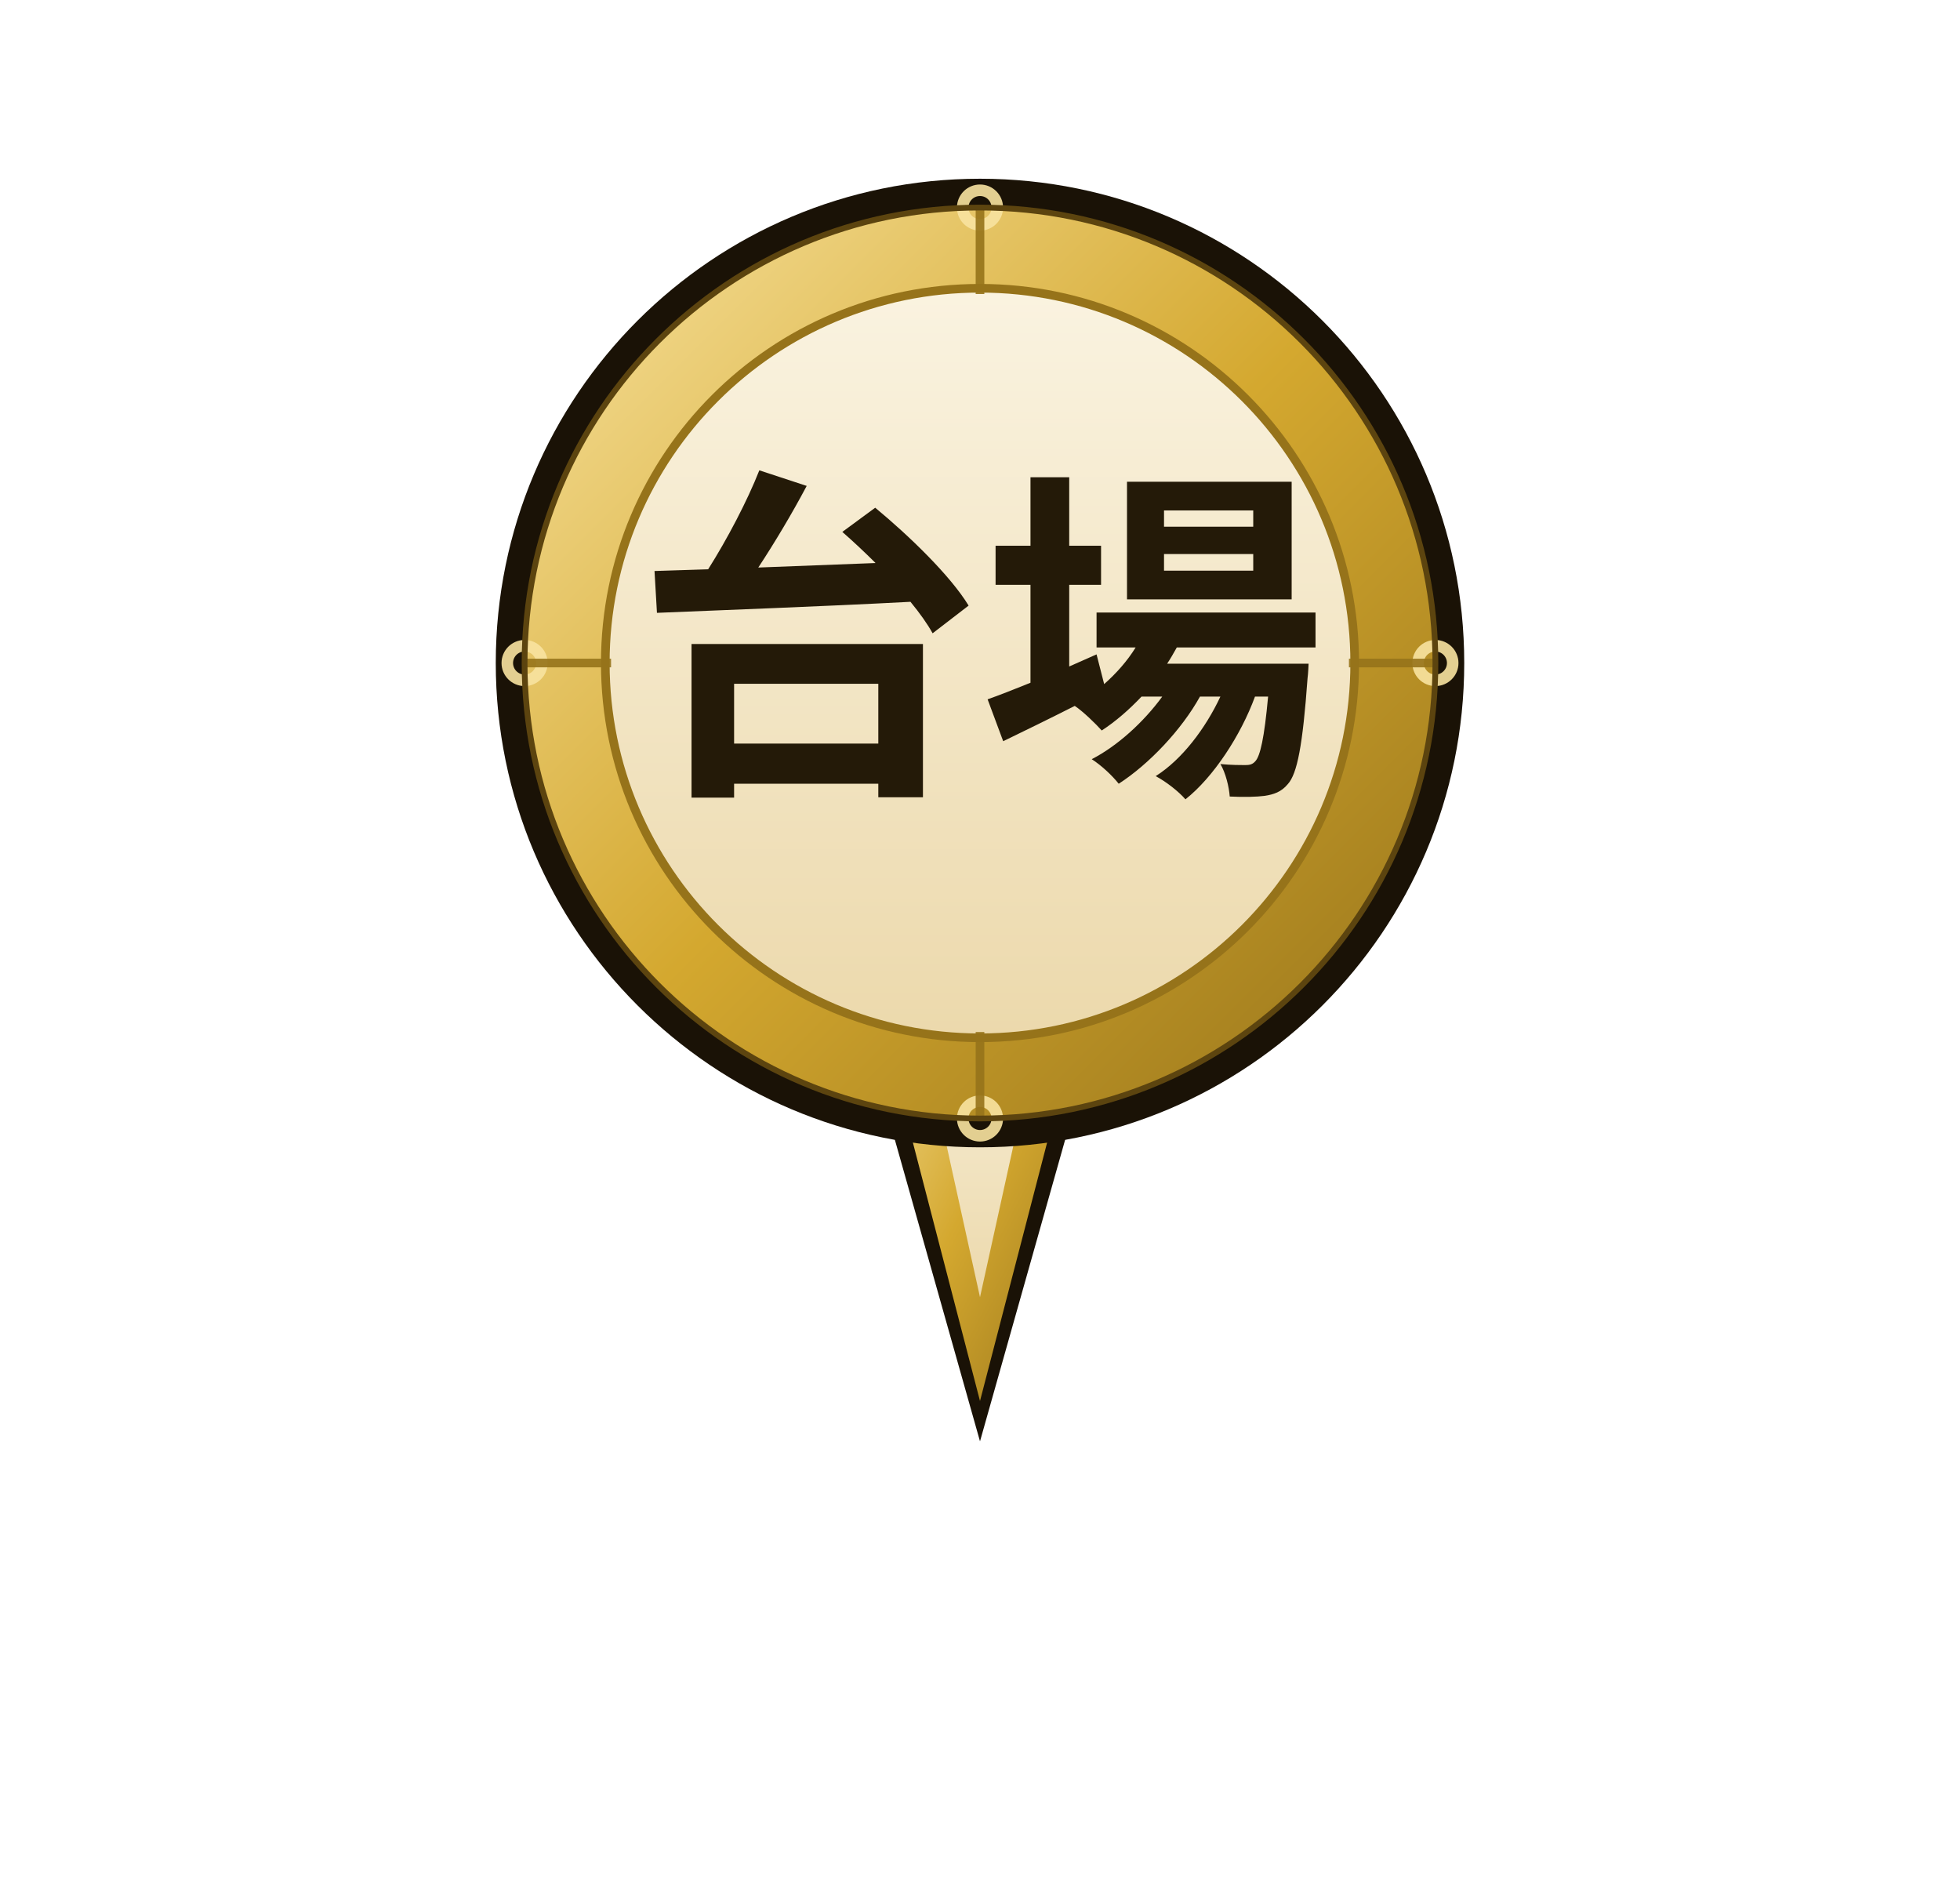
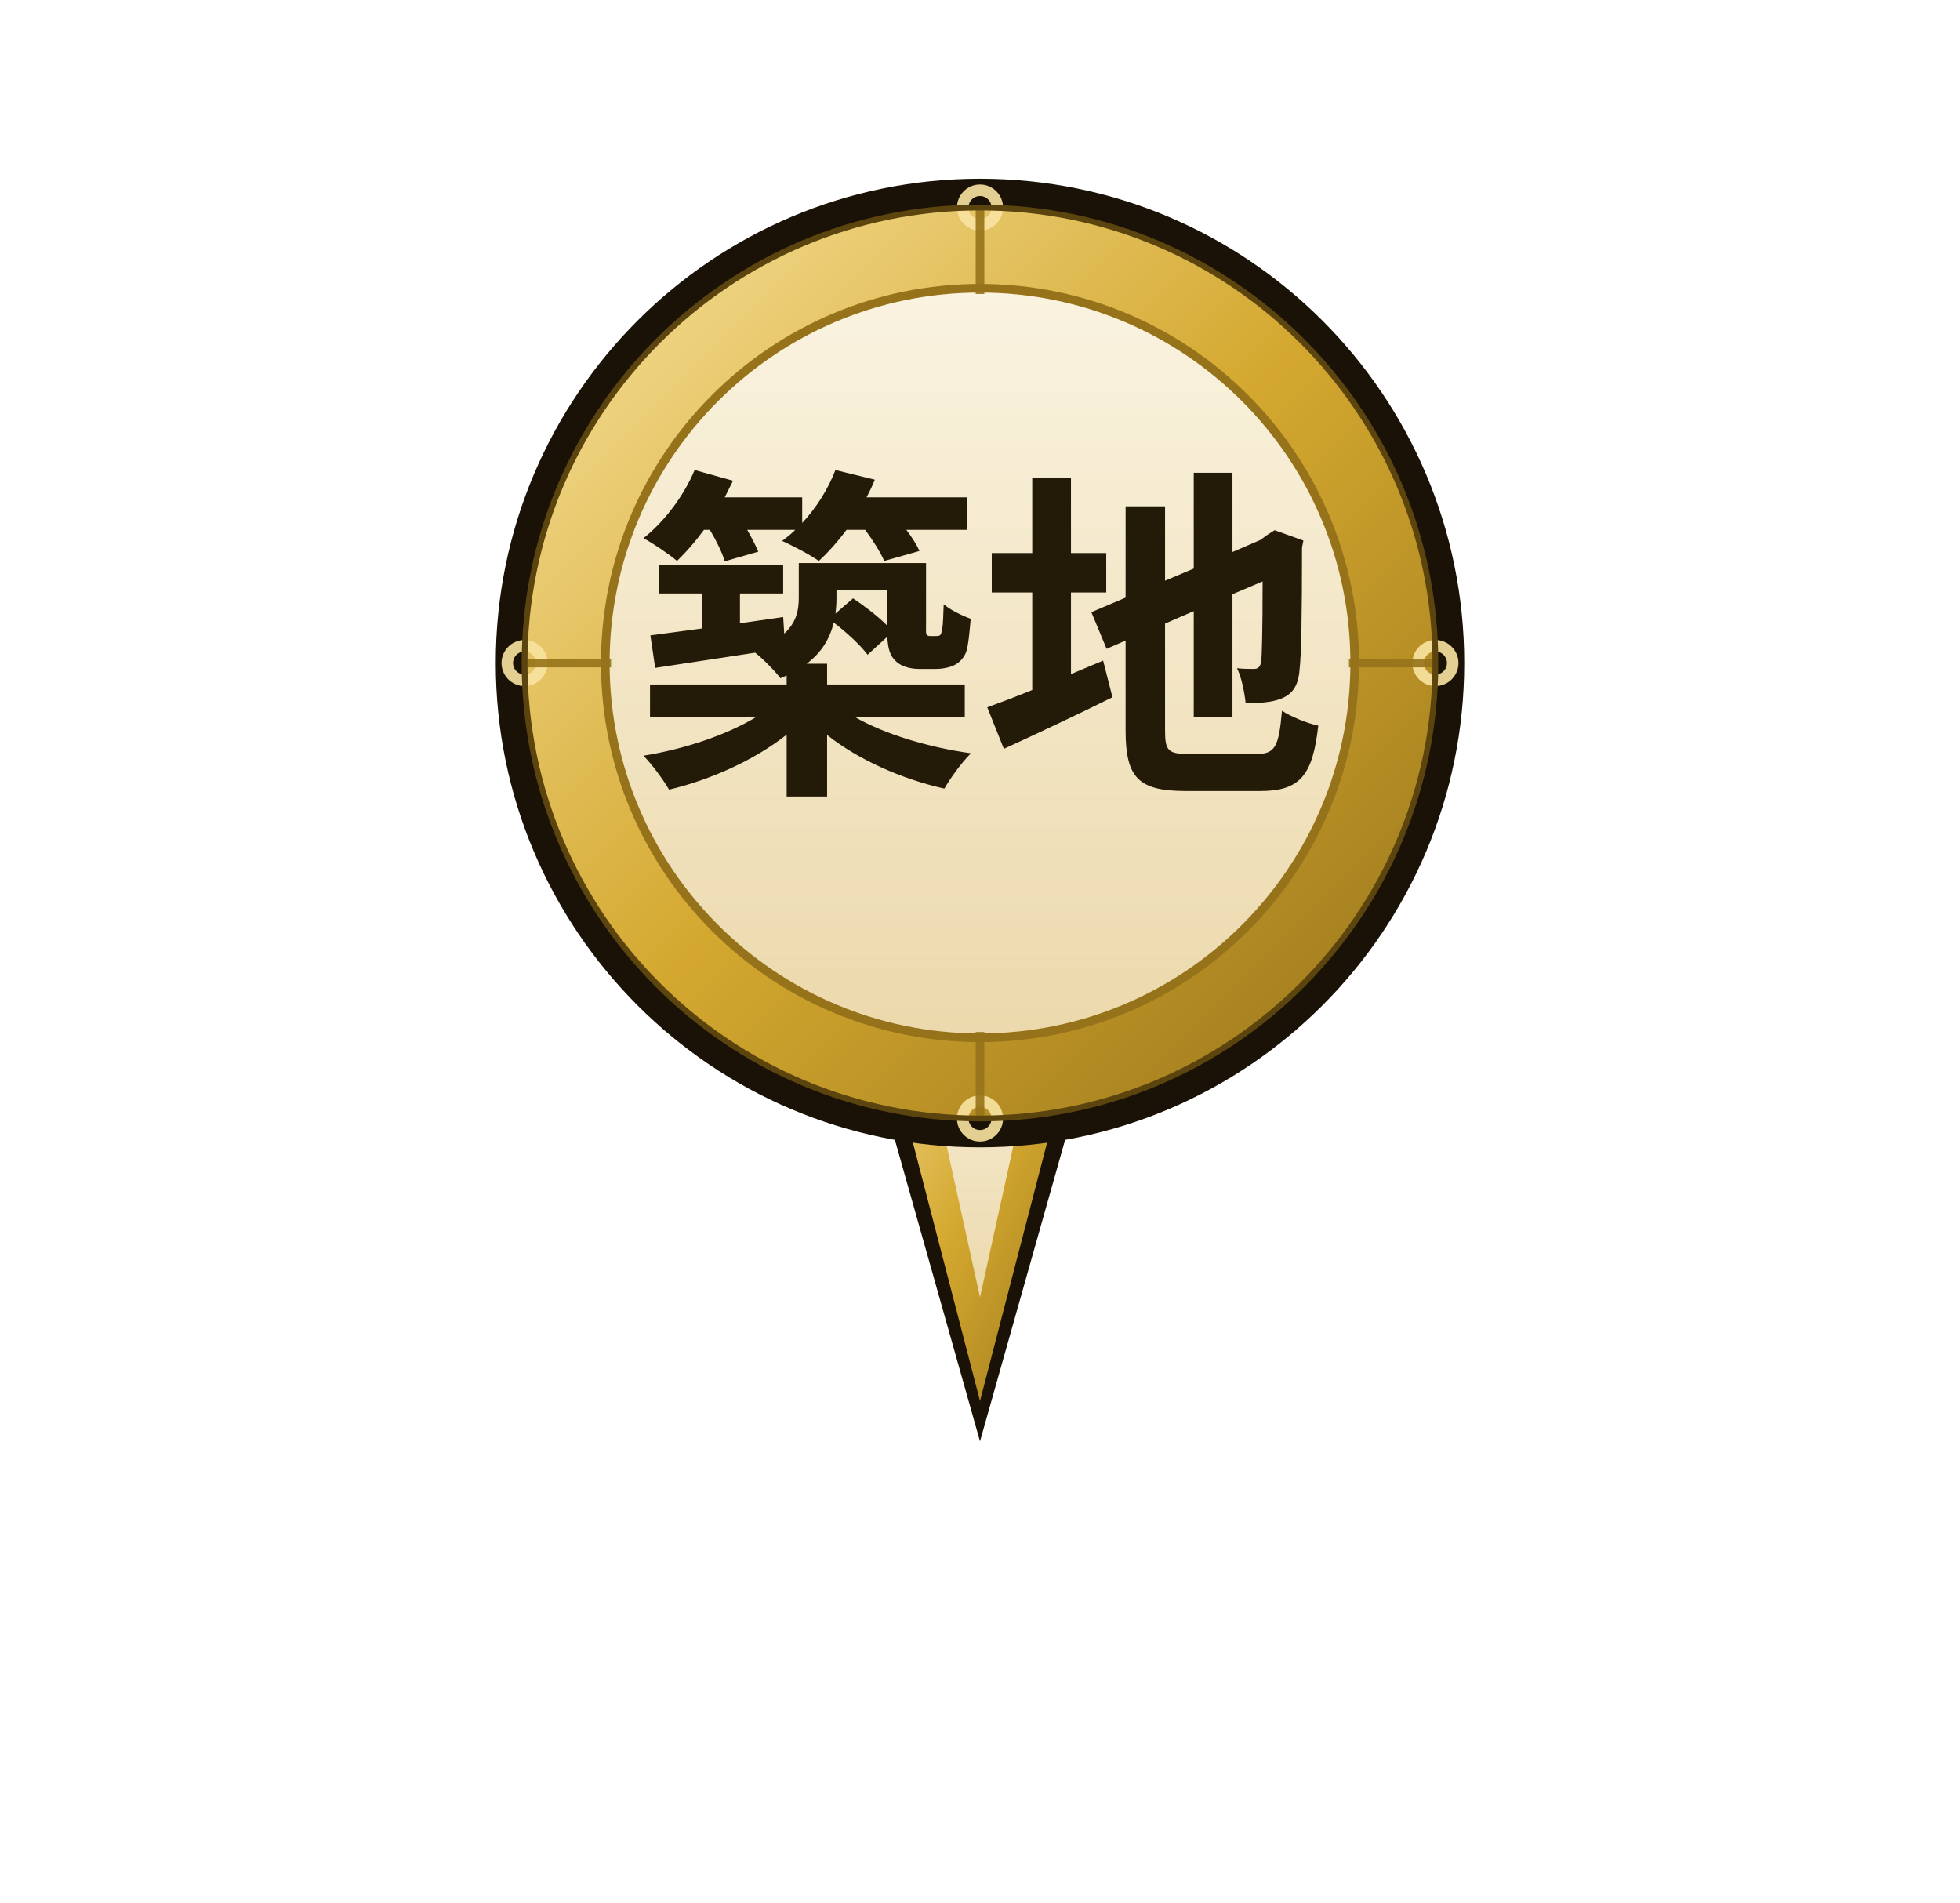
<svg xmlns="http://www.w3.org/2000/svg" width="100%" viewBox="0 0 680 660" role="img">
  <defs>
    <linearGradient id="goldGradB" x1="0%" y1="0%" x2="100%" y2="100%">
      <stop offset="0%" stop-color="#f8e3a0" />
      <stop offset="50%" stop-color="#d4a82f" />
      <stop offset="100%" stop-color="#96731a" />
    </linearGradient>
    <linearGradient id="beigeGradB" x1="0%" y1="0%" x2="0%" y2="100%">
      <stop offset="0%" stop-color="#faf3e0" />
      <stop offset="100%" stop-color="#ecd9ac" />
    </linearGradient>
  </defs>
  <polygon points="292,330 388,330 340,500" fill="#1a1206" />
  <polygon points="300,332 380,332 340,486" fill="url(#goldGradB)" />
  <polygon points="314,332 366,332 340,450" fill="url(#beigeGradB)" />
  <circle cx="340" cy="230" r="168" fill="#1a1206" />
  <circle cx="340" cy="230" r="158" fill="url(#goldGradB)" />
  <circle cx="340" cy="230" r="130" fill="url(#beigeGradB)" />
  <circle cx="340" cy="230" r="130" fill="none" stroke="#96731a" stroke-width="3" />
  <g fill="none" stroke="#f8e3a0" stroke-width="4" opacity="0.9">
    <circle cx="340" cy="72" r="6" />
    <circle cx="340" cy="388" r="6" />
    <circle cx="182" cy="230" r="6" />
    <circle cx="498" cy="230" r="6" />
  </g>
  <g stroke="#96731a" stroke-width="3" opacity="0.9">
    <line x1="340" y1="72" x2="340" y2="102" />
    <line x1="340" y1="358" x2="340" y2="388" />
    <line x1="182" y1="230" x2="212" y2="230" />
    <line x1="468" y1="230" x2="498" y2="230" />
  </g>
-   <text x="340" y="266" text-anchor="middle" font-size="120" fill="#241a08" font-family="'Noto Sans JP','Hiragino Sans',sans-serif" font-weight="700">台場</text>
+   <text x="340" y="266" text-anchor="middle" font-size="120" fill="#241a08" font-family="'Noto Sans JP','Hiragino Sans',sans-serif" font-weight="700">築地</text>
  <circle cx="340" cy="230" r="158" fill="none" stroke="#5c440f" stroke-width="2" />
</svg>
